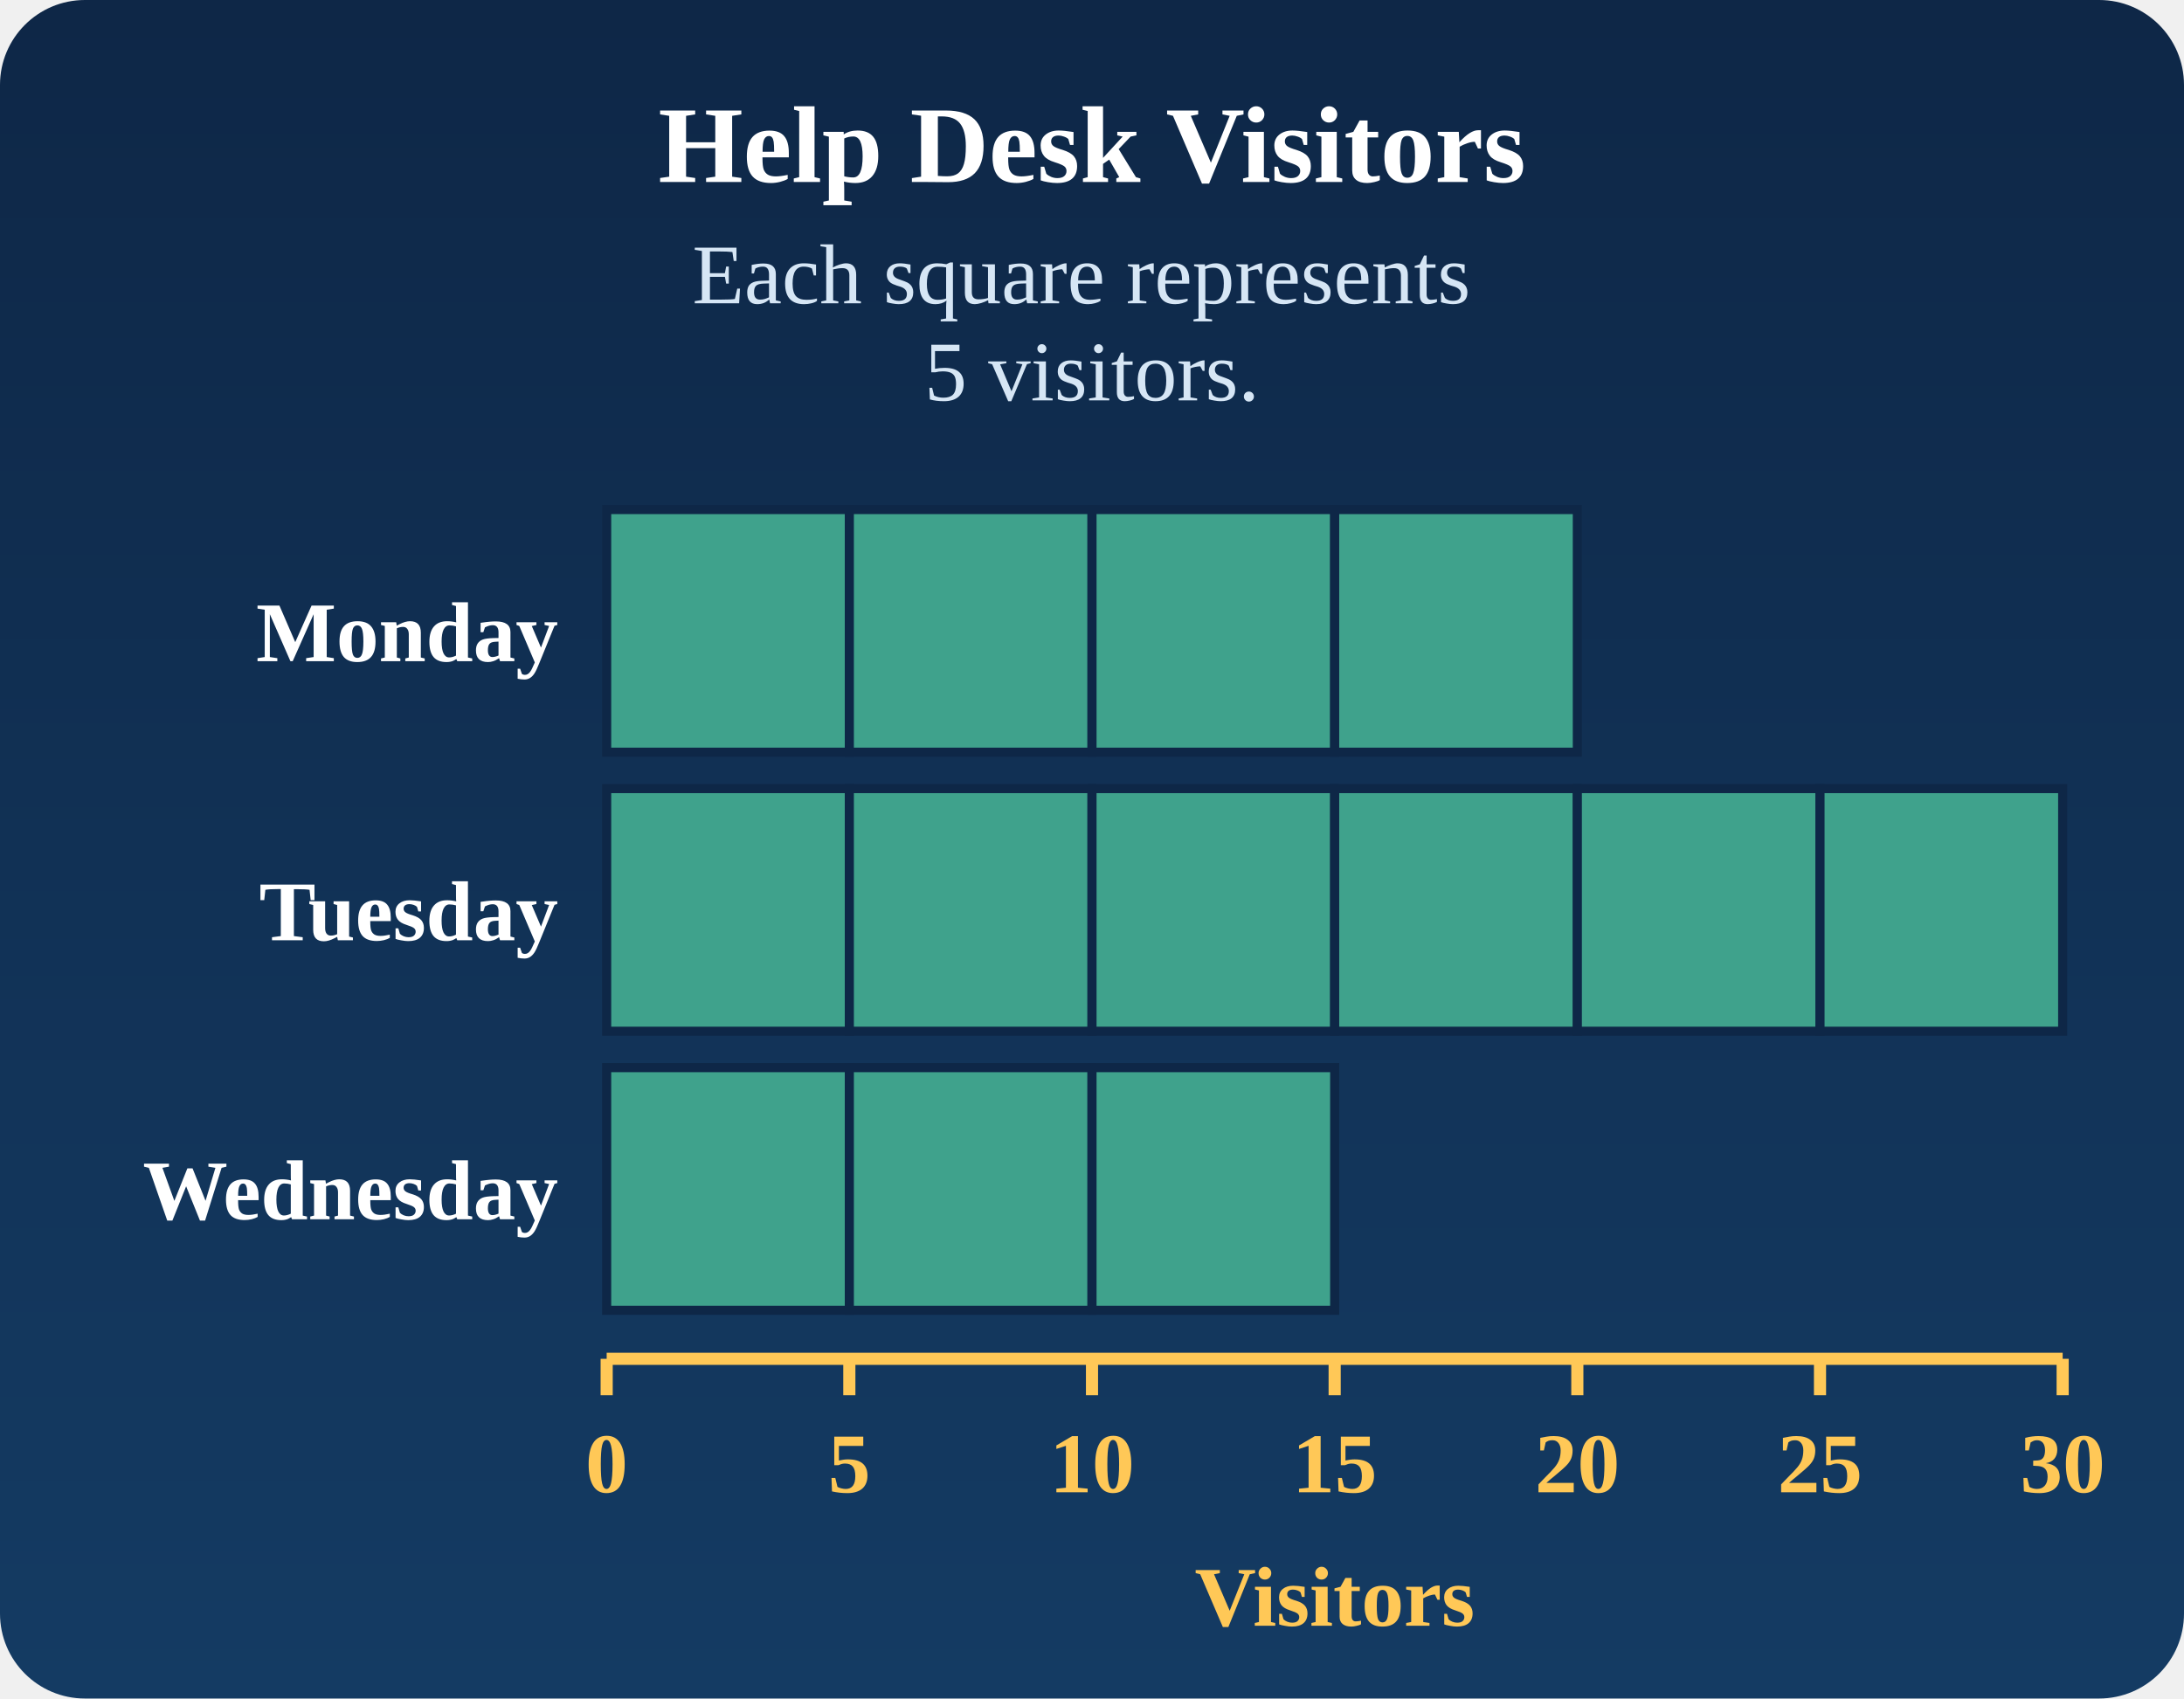
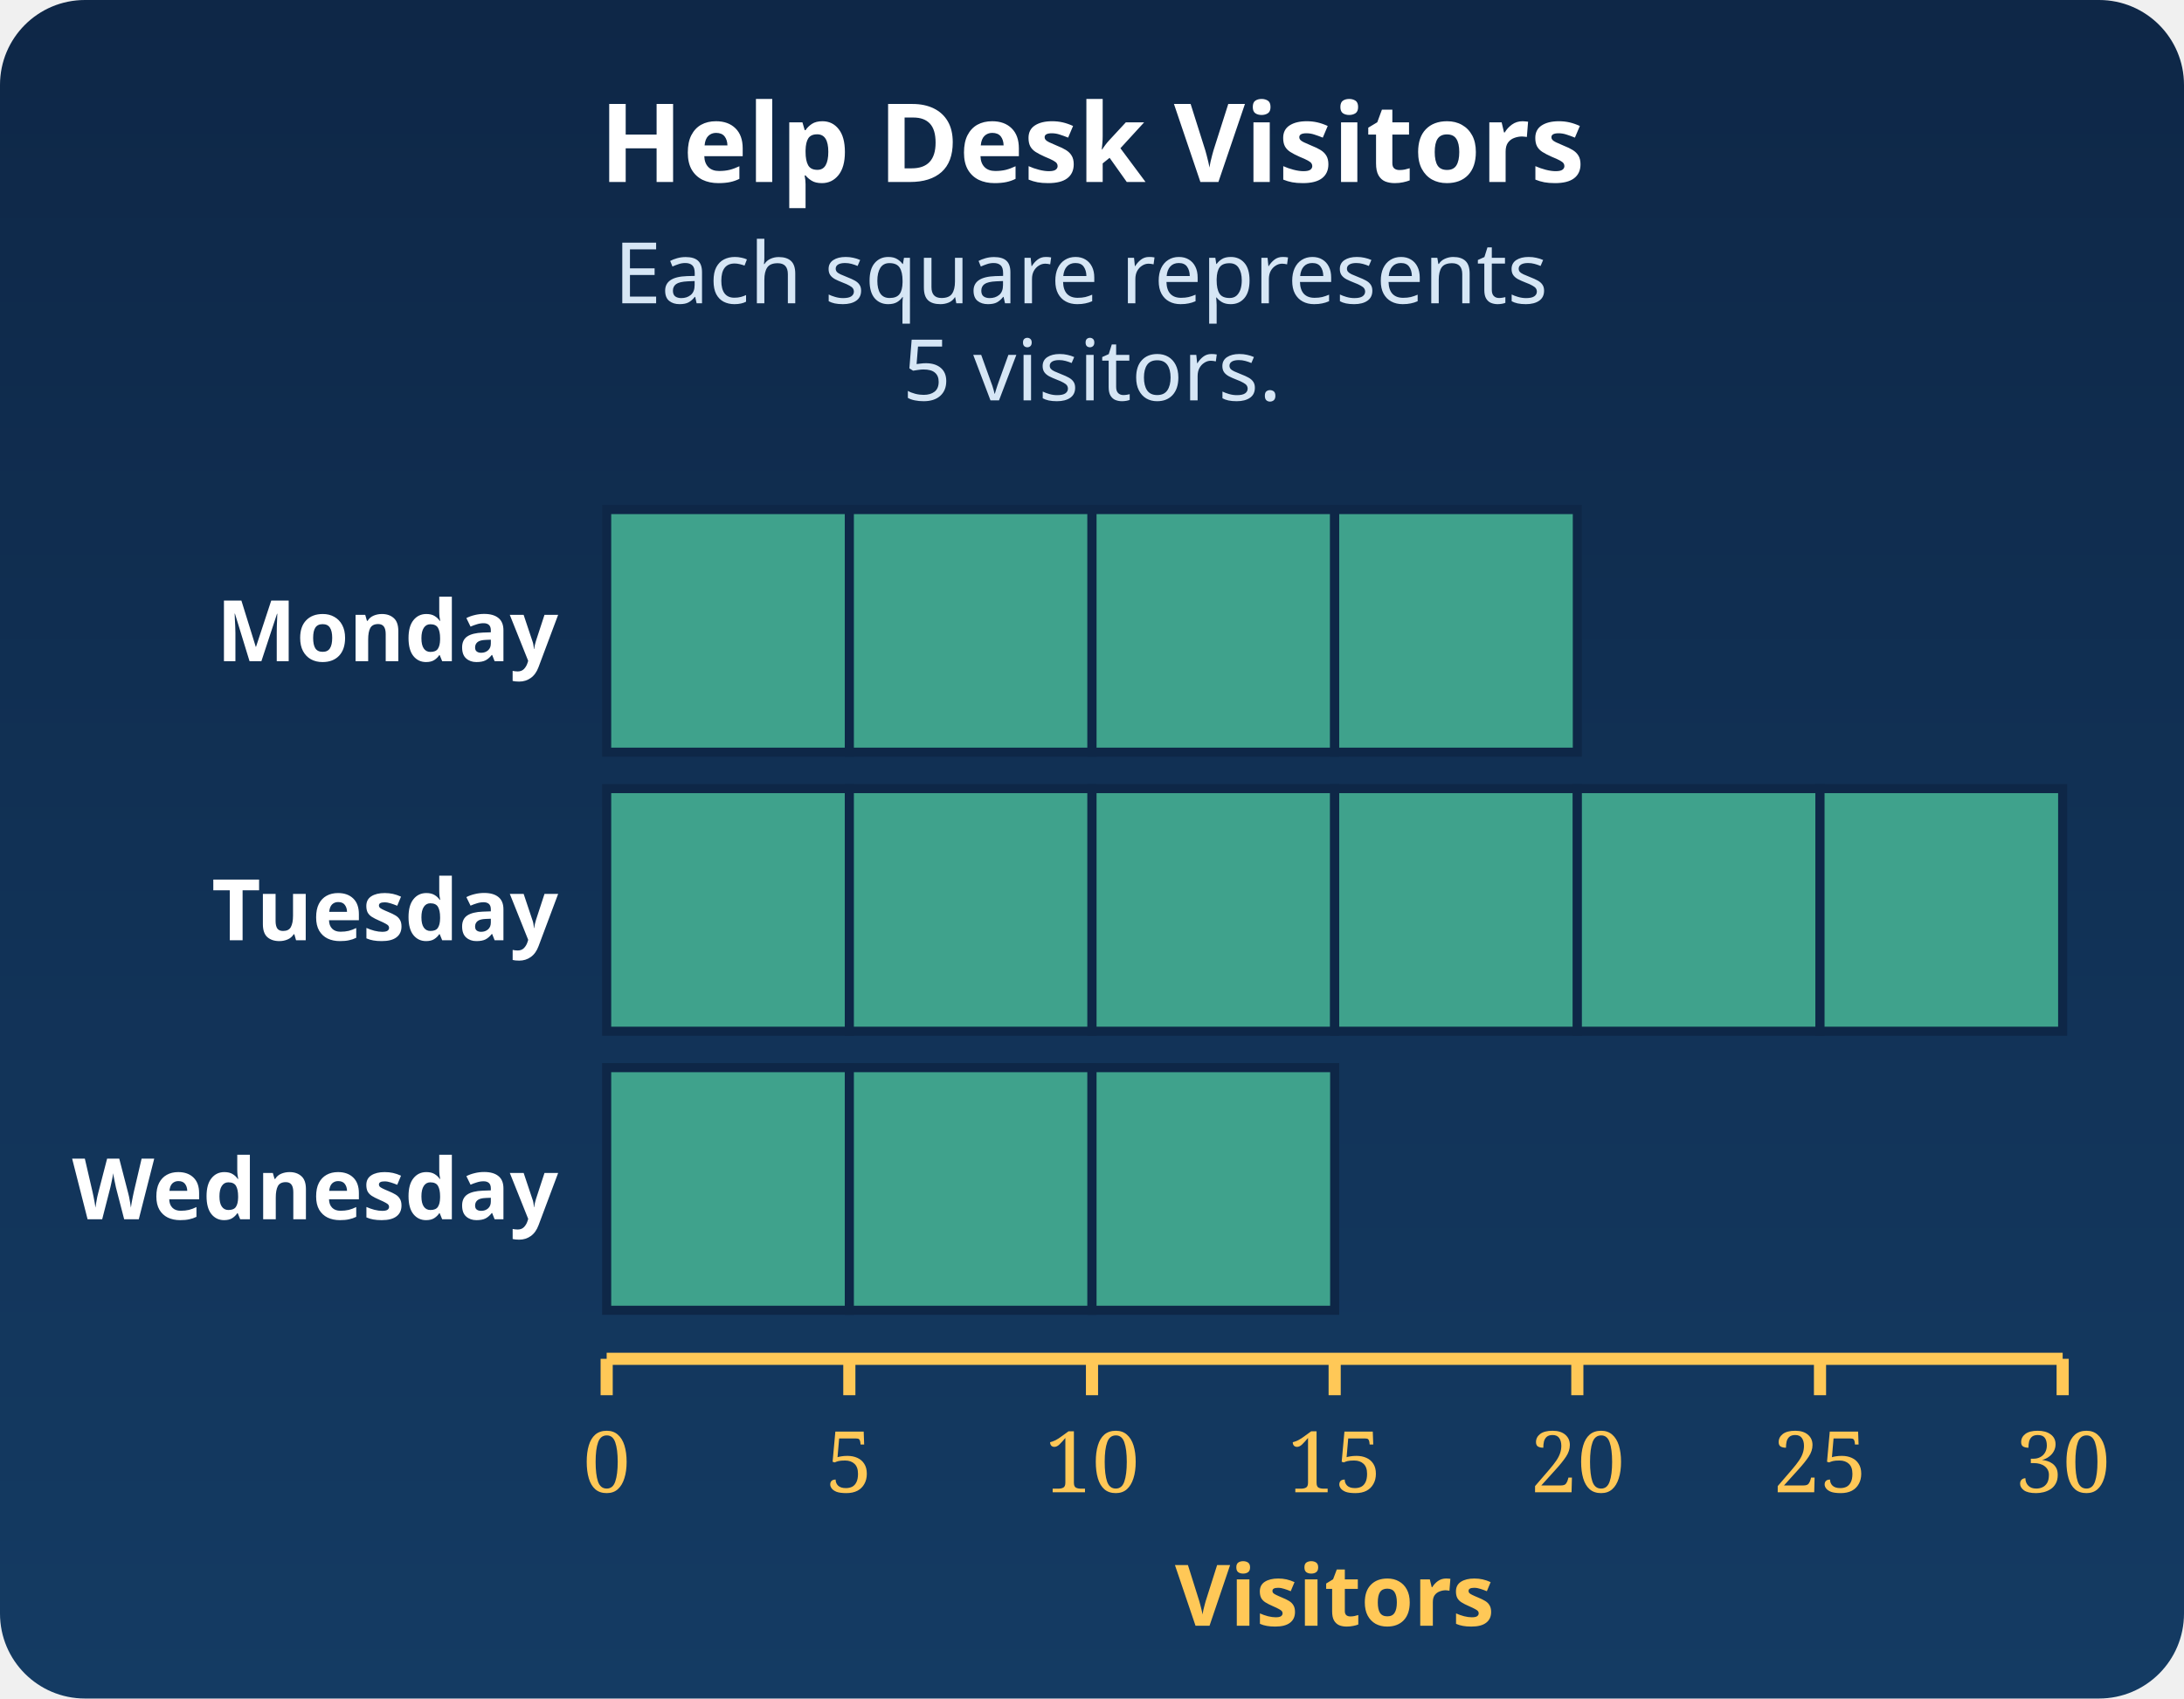
<svg xmlns="http://www.w3.org/2000/svg" viewBox="0 0 360 280" width="360" height="280">
  <defs>
    <linearGradient id="bg" x1="0" y1="0" x2="0" y2="1">
      <stop offset="0" stop-color="#0E2747" />
      <stop offset="1" stop-color="#143B63" />
    </linearGradient>
  </defs>
  <rect width="360" height="280" rx="14" fill="url(#bg)" />
-   <text x="180" y="30" text-anchor="middle" font-family="Source Sans 3, Arial, sans-serif" font-size="18" font-weight="700" fill="#FFFFFF">Help Desk Visitors</text>
-   <text x="180" y="50" text-anchor="middle" font-family="Source Sans 3, Arial, sans-serif" font-size="14" font-weight="400" fill="#D6E6F5">
+   <text x="180" y="30" text-anchor="middle" font-family="Geist, sans-serif" font-size="18" font-weight="700" fill="#FFFFFF">Help Desk Visitors</text>
+   <text x="180" y="50" text-anchor="middle" font-family="Geist, sans-serif" font-size="14" font-weight="400" fill="#D6E6F5">
    <tspan x="180">Each square represents</tspan>
    <tspan x="180" dy="16">5 visitors.</tspan>
  </text>
-   <text x="92" y="109" text-anchor="end" font-family="Source Sans 3, Arial, sans-serif" font-size="14" font-weight="600" fill="#FFFFFF">Monday</text>
+   <text x="92" y="109" text-anchor="end" font-family="Geist, sans-serif" font-size="14" font-weight="600" fill="#FFFFFF">Monday</text>
  <rect x="100" y="84" width="40" height="40" rx="0" fill="#3FA28C" stroke="#0E2747" stroke-width="1.5" />
  <rect x="140" y="84" width="40" height="40" rx="0" fill="#3FA28C" stroke="#0E2747" stroke-width="1.5" />
  <rect x="180" y="84" width="40" height="40" rx="0" fill="#3FA28C" stroke="#0E2747" stroke-width="1.5" />
  <rect x="220" y="84" width="40" height="40" rx="0" fill="#3FA28C" stroke="#0E2747" stroke-width="1.5" />
-   <text x="92" y="155" text-anchor="end" font-family="Source Sans 3, Arial, sans-serif" font-size="14" font-weight="600" fill="#FFFFFF">Tuesday</text>
+   <text x="92" y="155" text-anchor="end" font-family="Geist, sans-serif" font-size="14" font-weight="600" fill="#FFFFFF">Tuesday</text>
  <rect x="100" y="130" width="40" height="40" rx="0" fill="#3FA28C" stroke="#0E2747" stroke-width="1.5" />
  <rect x="140" y="130" width="40" height="40" rx="0" fill="#3FA28C" stroke="#0E2747" stroke-width="1.5" />
  <rect x="180" y="130" width="40" height="40" rx="0" fill="#3FA28C" stroke="#0E2747" stroke-width="1.5" />
  <rect x="220" y="130" width="40" height="40" rx="0" fill="#3FA28C" stroke="#0E2747" stroke-width="1.5" />
  <rect x="260" y="130" width="40" height="40" rx="0" fill="#3FA28C" stroke="#0E2747" stroke-width="1.5" />
  <rect x="300" y="130" width="40" height="40" rx="0" fill="#3FA28C" stroke="#0E2747" stroke-width="1.5" />
-   <text x="92" y="201" text-anchor="end" font-family="Source Sans 3, Arial, sans-serif" font-size="14" font-weight="600" fill="#FFFFFF">Wednesday</text>
+   <text x="92" y="201" text-anchor="end" font-family="Geist, sans-serif" font-size="14" font-weight="600" fill="#FFFFFF">Wednesday</text>
  <rect x="100" y="176" width="40" height="40" rx="0" fill="#3FA28C" stroke="#0E2747" stroke-width="1.5" />
  <rect x="140" y="176" width="40" height="40" rx="0" fill="#3FA28C" stroke="#0E2747" stroke-width="1.5" />
  <rect x="180" y="176" width="40" height="40" rx="0" fill="#3FA28C" stroke="#0E2747" stroke-width="1.5" />
  <line x1="100" y1="224" x2="340" y2="224" stroke="#FFC857" stroke-width="2" stroke-linecap="butt" />
  <line x1="100" y1="224" x2="100" y2="230" stroke="#FFC857" stroke-width="2" stroke-linecap="butt" />
-   <text x="100" y="246" text-anchor="middle" font-family="Source Sans 3, Arial, sans-serif" font-size="14" font-weight="600" fill="#FFC857">0</text>
+   <text x="100" y="246" text-anchor="middle" font-family="Geist, sans-serif" font-size="14" font-weight="600" fill="#FFC857">
+     <tspan font-family="KaTeX_Main, serif" font-weight="400">0</tspan>
+   </text>
  <line x1="140" y1="224" x2="140" y2="230" stroke="#FFC857" stroke-width="2" stroke-linecap="butt" />
-   <text x="140" y="246" text-anchor="middle" font-family="Source Sans 3, Arial, sans-serif" font-size="14" font-weight="600" fill="#FFC857">5</text>
+   <text x="140" y="246" text-anchor="middle" font-family="Geist, sans-serif" font-size="14" font-weight="600" fill="#FFC857">
+     <tspan font-family="KaTeX_Main, serif" font-weight="400">5</tspan>
+   </text>
  <line x1="180" y1="224" x2="180" y2="230" stroke="#FFC857" stroke-width="2" stroke-linecap="butt" />
-   <text x="180" y="246" text-anchor="middle" font-family="Source Sans 3, Arial, sans-serif" font-size="14" font-weight="600" fill="#FFC857">10</text>
+   <text x="180" y="246" text-anchor="middle" font-family="Geist, sans-serif" font-size="14" font-weight="600" fill="#FFC857">
+     <tspan font-family="KaTeX_Main, serif" font-weight="400">10</tspan>
+   </text>
  <line x1="220" y1="224" x2="220" y2="230" stroke="#FFC857" stroke-width="2" stroke-linecap="butt" />
-   <text x="220" y="246" text-anchor="middle" font-family="Source Sans 3, Arial, sans-serif" font-size="14" font-weight="600" fill="#FFC857">15</text>
+   <text x="220" y="246" text-anchor="middle" font-family="Geist, sans-serif" font-size="14" font-weight="600" fill="#FFC857">
+     <tspan font-family="KaTeX_Main, serif" font-weight="400">15</tspan>
+   </text>
  <line x1="260" y1="224" x2="260" y2="230" stroke="#FFC857" stroke-width="2" stroke-linecap="butt" />
-   <text x="260" y="246" text-anchor="middle" font-family="Source Sans 3, Arial, sans-serif" font-size="14" font-weight="600" fill="#FFC857">20</text>
+   <text x="260" y="246" text-anchor="middle" font-family="Geist, sans-serif" font-size="14" font-weight="600" fill="#FFC857">
+     <tspan font-family="KaTeX_Main, serif" font-weight="400">20</tspan>
+   </text>
  <line x1="300" y1="224" x2="300" y2="230" stroke="#FFC857" stroke-width="2" stroke-linecap="butt" />
-   <text x="300" y="246" text-anchor="middle" font-family="Source Sans 3, Arial, sans-serif" font-size="14" font-weight="600" fill="#FFC857">25</text>
+   <text x="300" y="246" text-anchor="middle" font-family="Geist, sans-serif" font-size="14" font-weight="600" fill="#FFC857">
+     <tspan font-family="KaTeX_Main, serif" font-weight="400">25</tspan>
+   </text>
  <line x1="340" y1="224" x2="340" y2="230" stroke="#FFC857" stroke-width="2" stroke-linecap="butt" />
-   <text x="340" y="246" text-anchor="middle" font-family="Source Sans 3, Arial, sans-serif" font-size="14" font-weight="600" fill="#FFC857">30</text>
-   <text x="220" y="268" text-anchor="middle" font-family="Source Sans 3, Arial, sans-serif" font-size="14" font-weight="600" fill="#FFC857">Visitors</text>
+   <text x="340" y="246" text-anchor="middle" font-family="Geist, sans-serif" font-size="14" font-weight="600" fill="#FFC857">
+     <tspan font-family="KaTeX_Main, serif" font-weight="400">30</tspan>
+   </text>
+   <text x="220" y="268" text-anchor="middle" font-family="Geist, sans-serif" font-size="14" font-weight="600" fill="#FFC857">Visitors</text>
</svg>
